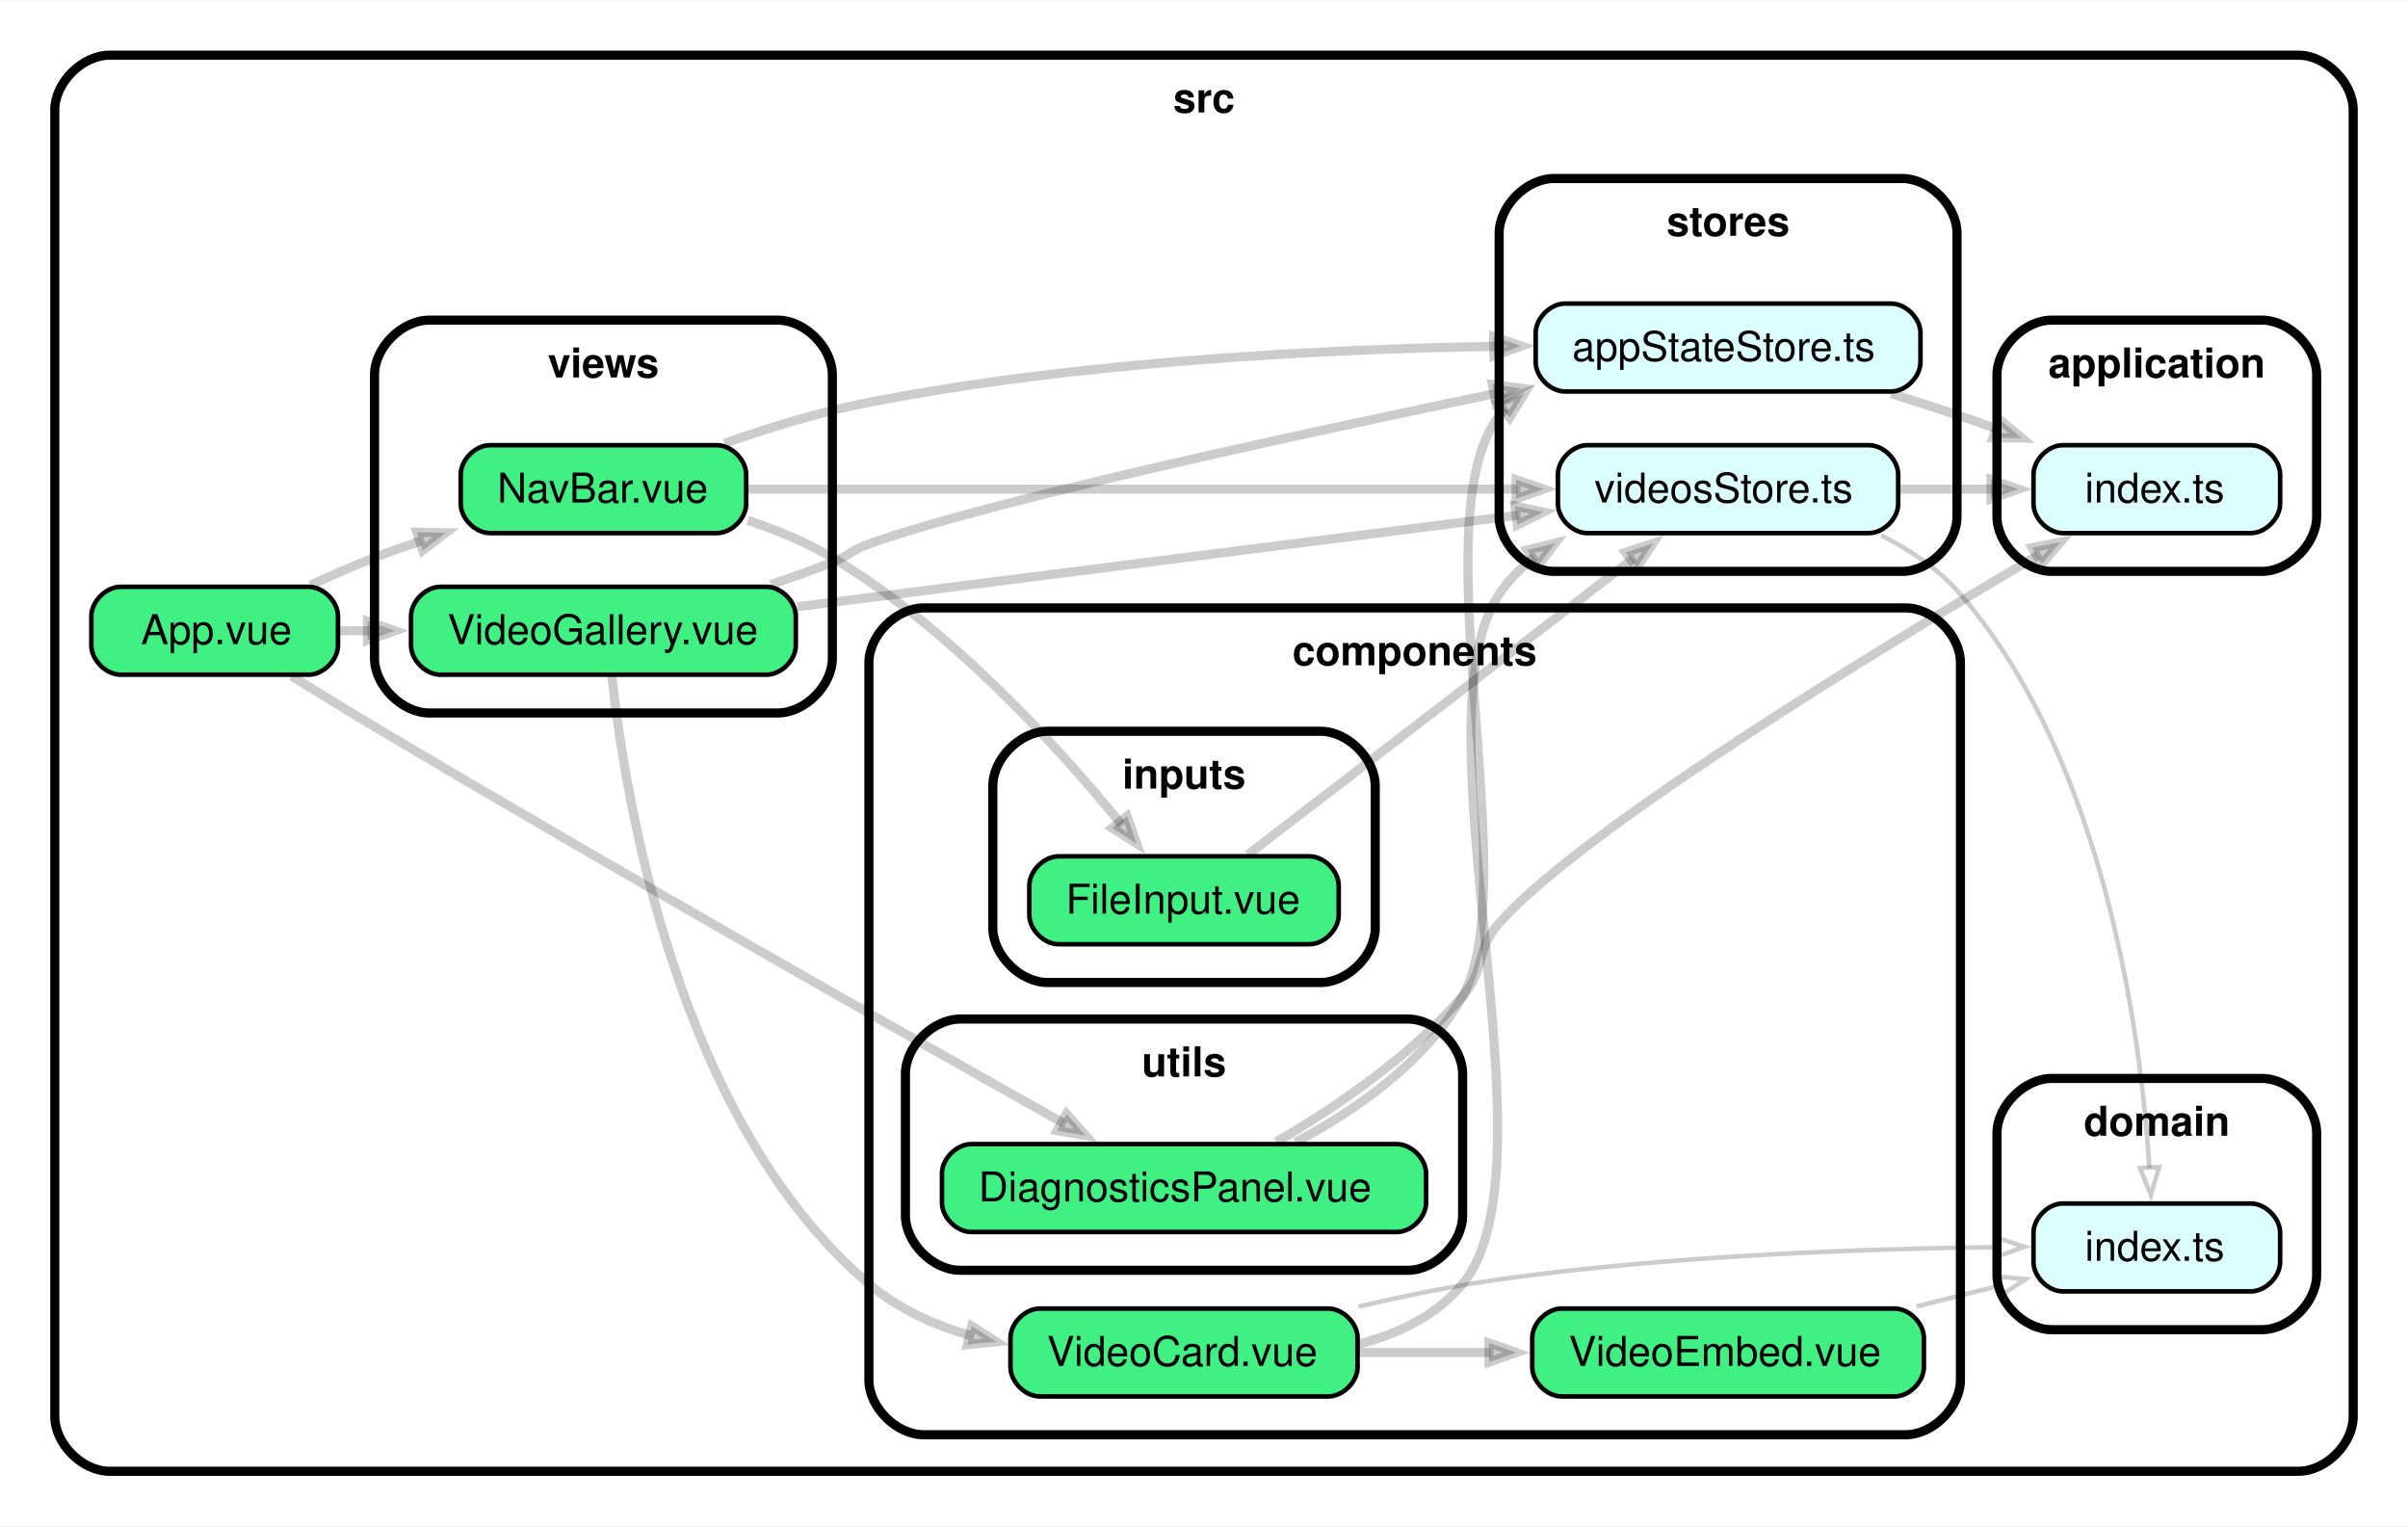
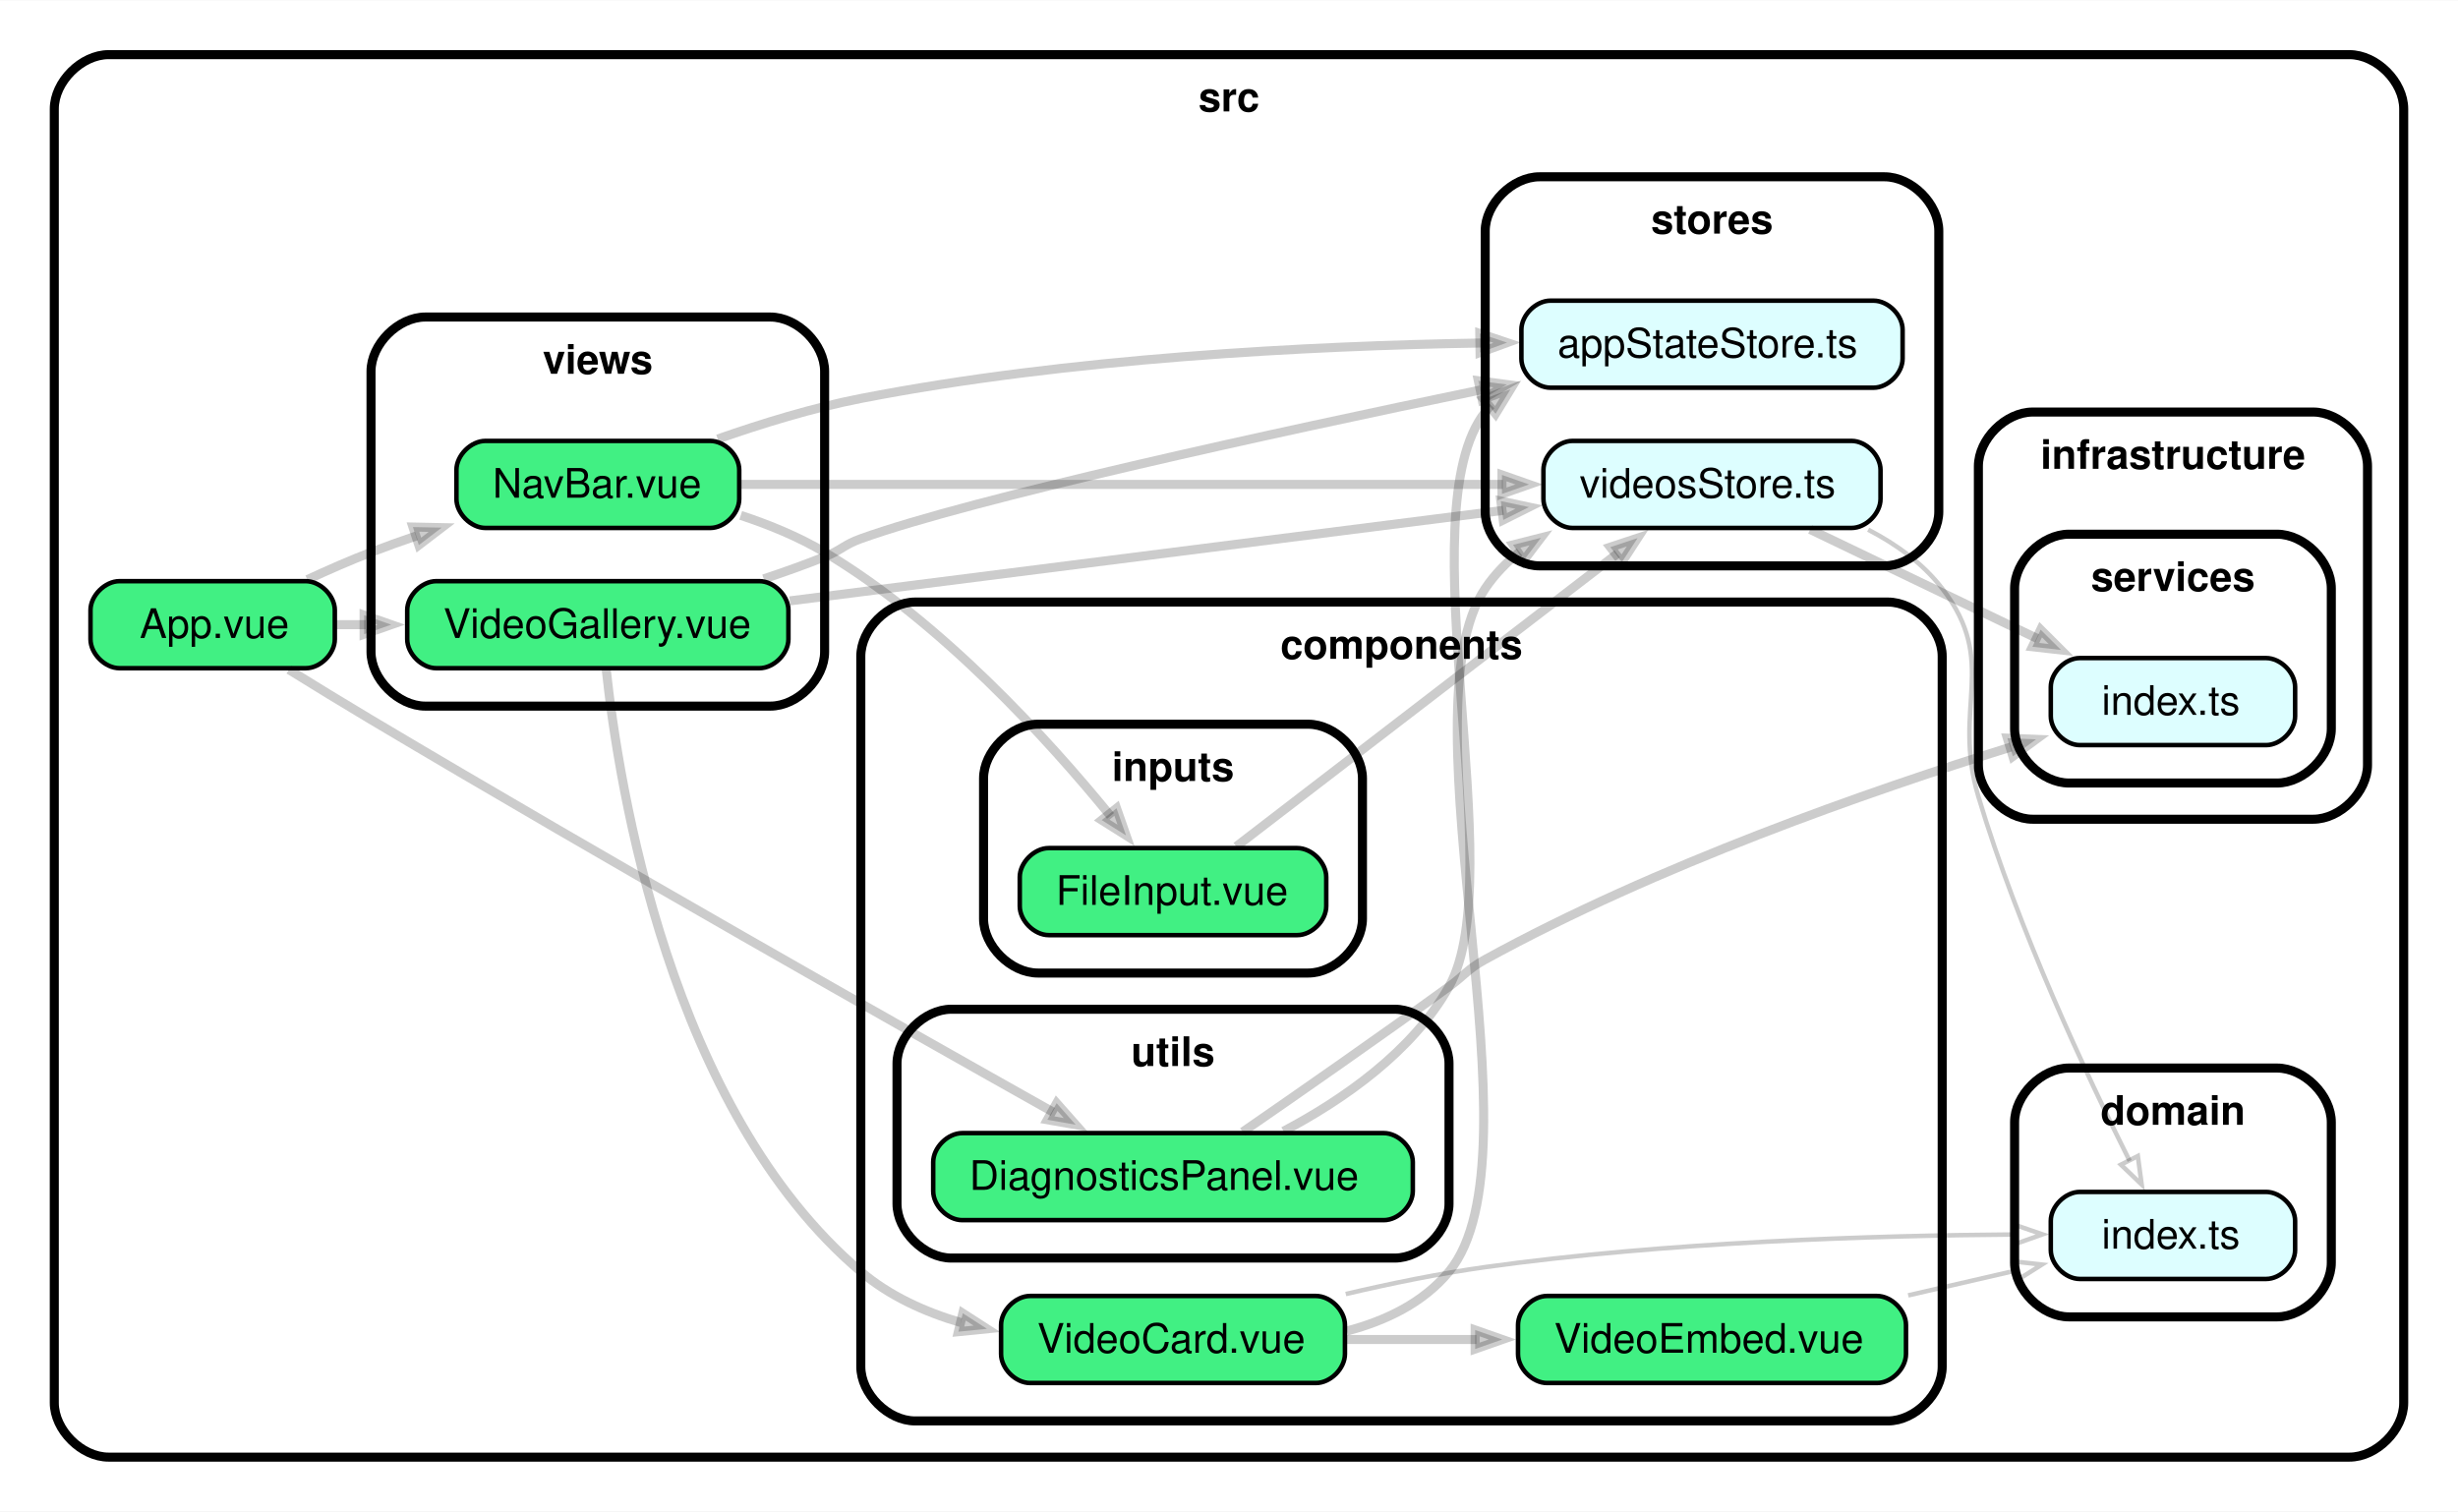
- <svg xmlns="http://www.w3.org/2000/svg" xmlns:xlink="http://www.w3.org/1999/xlink" width="527pt" height="334pt" viewBox="0.00 0.00 527.25 334.00">
+ <svg xmlns="http://www.w3.org/2000/svg" xmlns:xlink="http://www.w3.org/1999/xlink" width="543pt" height="334pt" viewBox="0.00 0.00 543.25 334.00">
  <g id="graph0" class="graph" transform="scale(1 1) rotate(0) translate(4 330)">
-     <polygon fill="white" stroke="none" points="-4,4 -4,-330 523.25,-330 523.25,4 -4,4" />
+     <polygon fill="white" stroke="none" points="-4,4 -4,-330 539.25,-330 539.25,4 -4,4" />
    <g id="clust1" class="cluster">
-       <path fill="#ffffff" stroke="black" stroke-width="2" d="M20,-8C20,-8 499.25,-8 499.25,-8 505.25,-8 511.25,-14 511.25,-20 511.25,-20 511.25,-306 511.25,-306 511.25,-312 505.25,-318 499.25,-318 499.25,-318 20,-318 20,-318 14,-318 8,-312 8,-306 8,-306 8,-20 8,-20 8,-14 14,-8 20,-8" />
-       <text text-anchor="middle" x="259.62" y="-305.45" font-family="Helvetica,sans-Serif" font-weight="bold" font-size="9.00">src</text>
+       <path fill="#ffffff" stroke="black" stroke-width="2" d="M20,-8C20,-8 515.25,-8 515.25,-8 521.25,-8 527.25,-14 527.25,-20 527.25,-20 527.25,-306 527.25,-306 527.25,-312 521.25,-318 515.25,-318 515.25,-318 20,-318 20,-318 14,-318 8,-312 8,-306 8,-306 8,-20 8,-20 8,-14 14,-8 20,-8" />
+       <text text-anchor="middle" x="267.62" y="-305.45" font-family="Helvetica,sans-Serif" font-weight="bold" font-size="9.00">src</text>
    </g>
    <g id="clust2" class="cluster">
-       <path fill="#ffffff" stroke="black" stroke-width="2" d="M445.25,-205C445.25,-205 491.25,-205 491.25,-205 497.25,-205 503.25,-211 503.25,-217 503.25,-217 503.25,-248 503.25,-248 503.25,-254 497.25,-260 491.25,-260 491.25,-260 445.25,-260 445.25,-260 439.25,-260 433.25,-254 433.25,-248 433.25,-248 433.25,-217 433.25,-217 433.25,-211 439.25,-205 445.25,-205" />
-       <text text-anchor="middle" x="468.25" y="-247.45" font-family="Helvetica,sans-Serif" font-weight="bold" font-size="9.00">application</text>
-     </g>
-     <g id="clust3" class="cluster">
      <path fill="#ffffff" stroke="black" stroke-width="2" d="M198.25,-16C198.25,-16 413.25,-16 413.25,-16 419.25,-16 425.25,-22 425.25,-28 425.25,-28 425.25,-185 425.25,-185 425.25,-191 419.25,-197 413.25,-197 413.25,-197 198.25,-197 198.25,-197 192.25,-197 186.25,-191 186.25,-185 186.25,-185 186.25,-28 186.25,-28 186.25,-22 192.25,-16 198.25,-16" />
      <text text-anchor="middle" x="305.75" y="-184.45" font-family="Helvetica,sans-Serif" font-weight="bold" font-size="9.00">components</text>
    </g>
-     <g id="clust4" class="cluster">
+     <g id="clust3" class="cluster">
      <path fill="#ffffff" stroke="black" stroke-width="2" d="M225.38,-115C225.38,-115 285.12,-115 285.12,-115 291.12,-115 297.12,-121 297.12,-127 297.12,-127 297.12,-158 297.12,-158 297.12,-164 291.12,-170 285.12,-170 285.12,-170 225.38,-170 225.38,-170 219.38,-170 213.38,-164 213.38,-158 213.38,-158 213.38,-127 213.38,-127 213.38,-121 219.38,-115 225.38,-115" />
      <text text-anchor="middle" x="255.25" y="-157.45" font-family="Helvetica,sans-Serif" font-weight="bold" font-size="9.00">inputs</text>
    </g>
-     <g id="clust5" class="cluster">
+     <g id="clust4" class="cluster">
      <path fill="#ffffff" stroke="black" stroke-width="2" d="M206.25,-52C206.25,-52 304.25,-52 304.25,-52 310.25,-52 316.25,-58 316.25,-64 316.25,-64 316.25,-95 316.25,-95 316.25,-101 310.25,-107 304.25,-107 304.25,-107 206.25,-107 206.25,-107 200.25,-107 194.25,-101 194.25,-95 194.25,-95 194.25,-64 194.25,-64 194.25,-58 200.25,-52 206.25,-52" />
      <text text-anchor="middle" x="255.25" y="-94.45" font-family="Helvetica,sans-Serif" font-weight="bold" font-size="9.00">utils</text>
    </g>
-     <g id="clust8" class="cluster">
+     <g id="clust5" class="cluster">
+       <path fill="#ffffff" stroke="black" stroke-width="2" d="M453.25,-39C453.25,-39 499.25,-39 499.25,-39 505.25,-39 511.25,-45 511.25,-51 511.25,-51 511.25,-82 511.25,-82 511.25,-88 505.25,-94 499.25,-94 499.25,-94 453.25,-94 453.25,-94 447.25,-94 441.25,-88 441.25,-82 441.25,-82 441.25,-51 441.25,-51 441.25,-45 447.25,-39 453.25,-39" />
+       <text text-anchor="middle" x="476.25" y="-81.45" font-family="Helvetica,sans-Serif" font-weight="bold" font-size="9.00">domain</text>
+     </g>
+     <g id="clust9" class="cluster">
      <path fill="#ffffff" stroke="black" stroke-width="2" d="M90,-174C90,-174 166.25,-174 166.25,-174 172.25,-174 178.25,-180 178.25,-186 178.25,-186 178.25,-248 178.25,-248 178.25,-254 172.25,-260 166.25,-260 166.25,-260 90,-260 90,-260 84,-260 78,-254 78,-248 78,-248 78,-186 78,-186 78,-180 84,-174 90,-174" />
      <text text-anchor="middle" x="128.12" y="-247.45" font-family="Helvetica,sans-Serif" font-weight="bold" font-size="9.00">views</text>
    </g>
    <g id="clust6" class="cluster">
-       <path fill="#ffffff" stroke="black" stroke-width="2" d="M445.25,-39C445.25,-39 491.25,-39 491.25,-39 497.25,-39 503.25,-45 503.25,-51 503.25,-51 503.25,-82 503.25,-82 503.25,-88 497.25,-94 491.25,-94 491.25,-94 445.25,-94 445.25,-94 439.25,-94 433.25,-88 433.25,-82 433.25,-82 433.25,-51 433.25,-51 433.25,-45 439.25,-39 445.25,-39" />
-       <text text-anchor="middle" x="468.25" y="-81.45" font-family="Helvetica,sans-Serif" font-weight="bold" font-size="9.00">domain</text>
+       <path fill="#ffffff" stroke="black" stroke-width="2" d="M445.25,-149C445.25,-149 507.25,-149 507.25,-149 513.25,-149 519.25,-155 519.25,-161 519.25,-161 519.25,-227 519.25,-227 519.25,-233 513.25,-239 507.25,-239 507.25,-239 445.25,-239 445.25,-239 439.25,-239 433.25,-233 433.25,-227 433.25,-227 433.25,-161 433.25,-161 433.25,-155 439.25,-149 445.25,-149" />
+       <text text-anchor="middle" x="476.25" y="-226.45" font-family="Helvetica,sans-Serif" font-weight="bold" font-size="9.00">infrastructure</text>
    </g>
    <g id="clust7" class="cluster">
+       <path fill="#ffffff" stroke="black" stroke-width="2" d="M453.25,-157C453.25,-157 499.25,-157 499.25,-157 505.25,-157 511.25,-163 511.25,-169 511.25,-169 511.25,-200 511.25,-200 511.25,-206 505.25,-212 499.25,-212 499.25,-212 453.25,-212 453.25,-212 447.25,-212 441.25,-206 441.25,-200 441.25,-200 441.25,-169 441.25,-169 441.25,-163 447.25,-157 453.25,-157" />
+       <text text-anchor="middle" x="476.25" y="-199.45" font-family="Helvetica,sans-Serif" font-weight="bold" font-size="9.00">services</text>
+     </g>
+     <g id="clust8" class="cluster">
      <path fill="#ffffff" stroke="black" stroke-width="2" d="M336.25,-205C336.25,-205 412.5,-205 412.5,-205 418.5,-205 424.5,-211 424.5,-217 424.5,-217 424.5,-279 424.5,-279 424.5,-285 418.5,-291 412.5,-291 412.5,-291 336.25,-291 336.25,-291 330.25,-291 324.25,-285 324.25,-279 324.25,-279 324.25,-217 324.25,-217 324.25,-211 330.25,-205 336.25,-205" />
      <text text-anchor="middle" x="374.38" y="-278.45" font-family="Helvetica,sans-Serif" font-weight="bold" font-size="9.00">stores</text>
    </g>
    <g id="node1" class="node">
      <g id="a_node1">
        <a xlink:href="src/App.vue" xlink:title="App.vue">
          <path fill="#41f083" stroke="black" d="M63.58,-201.62C63.58,-201.62 22.42,-201.62 22.42,-201.62 19.21,-201.62 16,-198.42 16,-195.21 16,-195.21 16,-188.79 16,-188.79 16,-185.58 19.21,-182.38 22.42,-182.38 22.42,-182.38 63.58,-182.38 63.58,-182.38 66.79,-182.38 70,-185.58 70,-188.79 70,-188.79 70,-195.21 70,-195.21 70,-198.42 66.79,-201.62 63.58,-201.62" />
          <text text-anchor="start" x="26.88" y="-189.07" font-family="Helvetica,sans-Serif" font-size="9.00">App.vue</text>
        </a>
      </g>
    </g>
    <g id="node2" class="node">
      <g id="a_node2">
        <a xlink:href="src/components/utils/DiagnosticsPanel.vue" xlink:title="DiagnosticsPanel.vue">
          <path fill="#41f083" stroke="black" d="M301.83,-79.62C301.83,-79.62 208.67,-79.62 208.67,-79.62 205.46,-79.62 202.25,-76.42 202.25,-73.21 202.25,-73.21 202.25,-66.79 202.25,-66.79 202.25,-63.58 205.46,-60.38 208.67,-60.38 208.67,-60.38 301.83,-60.38 301.83,-60.38 305.04,-60.38 308.25,-63.58 308.25,-66.79 308.25,-66.79 308.25,-73.21 308.25,-73.21 308.25,-76.42 305.04,-79.62 301.83,-79.62" />
          <text text-anchor="start" x="210.25" y="-67.08" font-family="Helvetica,sans-Serif" font-size="9.00">DiagnosticsPanel.vue</text>
        </a>
      </g>
    </g>
    <g id="edge1" class="edge">
      <path fill="none" stroke="#000000" stroke-width="2" stroke-opacity="0.2" d="M59.85,-182.06C65.55,-178.53 72.04,-174.55 78,-171 131.17,-139.36 194.24,-103.65 228.67,-84.31" />
      <polygon fill="#000000" fill-opacity="0.2" stroke="#000000" stroke-width="2" stroke-opacity="0.2" points="229.53,-86.23 233.74,-81.47 227.48,-82.57 229.53,-86.23" />
    </g>
    <g id="node3" class="node">
      <g id="a_node3">
        <a xlink:href="src/views/NavBar.vue" xlink:title="NavBar.vue">
          <path fill="#41f083" stroke="black" d="M152.96,-232.62C152.96,-232.62 103.29,-232.62 103.29,-232.62 100.08,-232.62 96.88,-229.42 96.88,-226.21 96.88,-226.21 96.88,-219.79 96.88,-219.79 96.88,-216.58 100.08,-213.38 103.29,-213.38 103.29,-213.38 152.96,-213.38 152.96,-213.38 156.17,-213.38 159.38,-216.58 159.38,-219.79 159.38,-219.79 159.38,-226.21 159.38,-226.21 159.38,-229.42 156.17,-232.62 152.96,-232.62" />
          <text text-anchor="start" x="104.88" y="-220.07" font-family="Helvetica,sans-Serif" font-size="9.00">NavBar.vue</text>
        </a>
      </g>
    </g>
    <g id="edge2" class="edge">
      <path fill="none" stroke="#000000" stroke-width="2" stroke-opacity="0.2" d="M63.93,-201.96C68.5,-204.08 73.37,-206.22 78,-208 81.23,-209.25 84.61,-210.46 88.02,-211.62" />
      <polygon fill="#000000" fill-opacity="0.2" stroke="#000000" stroke-width="2" stroke-opacity="0.2" points="87.26,-213.58 93.62,-213.45 88.57,-209.59 87.26,-213.58" />
    </g>
    <g id="node4" class="node">
      <g id="a_node4">
        <a xlink:href="src/views/VideoGallery.vue" xlink:title="VideoGallery.vue">
          <path fill="#41f083" stroke="black" d="M163.83,-201.62C163.83,-201.62 92.42,-201.62 92.42,-201.62 89.21,-201.62 86,-198.42 86,-195.21 86,-195.21 86,-188.79 86,-188.79 86,-185.58 89.21,-182.38 92.42,-182.38 92.42,-182.38 163.83,-182.38 163.83,-182.38 167.04,-182.38 170.25,-185.58 170.25,-188.79 170.25,-188.79 170.25,-195.21 170.25,-195.21 170.25,-198.42 167.04,-201.62 163.83,-201.62" />
          <text text-anchor="start" x="94" y="-189.07" font-family="Helvetica,sans-Serif" font-size="9.00">VideoGallery.vue</text>
        </a>
      </g>
    </g>
    <g id="edge3" class="edge">
      <path fill="none" stroke="#000000" stroke-width="2" stroke-opacity="0.2" d="M70.3,-192C72.42,-192 74.61,-192 76.83,-192" />
      <polygon fill="#000000" fill-opacity="0.2" stroke="#000000" stroke-width="2" stroke-opacity="0.2" points="76.47,-194.1 82.47,-192 76.47,-189.9 76.47,-194.1" />
    </g>
-     <g id="node5" class="node">
-       <g id="a_node5">
-         <a xlink:href="src/application/index.ts" xlink:title="index.ts">
-           <path fill="#ddfeff" stroke="black" d="M488.83,-232.62C488.83,-232.62 447.67,-232.62 447.67,-232.62 444.46,-232.62 441.25,-229.42 441.25,-226.21 441.25,-226.21 441.25,-219.79 441.25,-219.79 441.25,-216.58 444.46,-213.38 447.67,-213.38 447.67,-213.38 488.83,-213.38 488.83,-213.38 492.04,-213.38 495.25,-216.58 495.25,-219.79 495.25,-219.79 495.25,-226.21 495.25,-226.21 495.25,-229.42 492.04,-232.62 488.83,-232.62" />
-           <text text-anchor="start" x="452.5" y="-220.07" font-family="Helvetica,sans-Serif" font-size="9.00">index.ts</text>
+     <g id="node10" class="node">
+       <g id="a_node10">
+         <a xlink:href="src/infrastructure/services/index.ts" xlink:title="index.ts">
+           <path fill="#ddfeff" stroke="black" d="M496.83,-184.62C496.83,-184.62 455.67,-184.62 455.67,-184.62 452.46,-184.62 449.25,-181.42 449.25,-178.21 449.25,-178.21 449.25,-171.79 449.25,-171.79 449.25,-168.58 452.46,-165.38 455.67,-165.38 455.67,-165.38 496.83,-165.38 496.83,-165.38 500.04,-165.38 503.25,-168.58 503.25,-171.79 503.25,-171.79 503.25,-178.21 503.25,-178.21 503.25,-181.42 500.04,-184.62 496.83,-184.62" />
+           <text text-anchor="start" x="460.5" y="-172.07" font-family="Helvetica,sans-Serif" font-size="9.00">index.ts</text>
        </a>
      </g>
    </g>
    <g id="edge9" class="edge">
-       <path fill="none" stroke="#000000" stroke-width="2" stroke-opacity="0.2" d="M275.44,-80.08C288.25,-87.55 304.79,-98.71 316.25,-112 321.44,-118.02 318.98,-122.04 324.25,-128 342.1,-148.19 406.08,-187.25 442.12,-208.46" />
-       <polygon fill="#000000" fill-opacity="0.2" stroke="#000000" stroke-width="2" stroke-opacity="0.2" points="440.93,-210.2 447.17,-211.42 443.05,-206.57 440.93,-210.2" />
+       <path fill="none" stroke="#000000" stroke-width="2" stroke-opacity="0.2" d="M270.65,-79.88C282.86,-88.31 300.81,-100.81 316.25,-112 319.85,-114.61 320.35,-115.86 324.25,-118 362.08,-138.78 409.05,-155.18 440.46,-164.96" />
+       <polygon fill="#000000" fill-opacity="0.2" stroke="#000000" stroke-width="2" stroke-opacity="0.2" points="439.65,-166.91 446,-166.65 440.87,-162.89 439.65,-166.91" />
    </g>
    <g id="node11" class="node">
      <g id="a_node11">
        <a xlink:href="src/stores/appStateStore.ts" xlink:title="appStateStore.ts">
          <path fill="#ddfeff" stroke="black" d="M410.08,-263.62C410.08,-263.62 338.67,-263.62 338.67,-263.62 335.46,-263.62 332.25,-260.42 332.25,-257.21 332.25,-257.21 332.25,-250.79 332.25,-250.79 332.25,-247.58 335.46,-244.38 338.67,-244.38 338.67,-244.38 410.08,-244.38 410.08,-244.38 413.29,-244.38 416.5,-247.58 416.5,-250.79 416.5,-250.79 416.5,-257.21 416.5,-257.21 416.5,-260.42 413.29,-263.62 410.08,-263.62" />
          <text text-anchor="start" x="340.25" y="-251.07" font-family="Helvetica,sans-Serif" font-size="9.00">appStateStore.ts</text>
        </a>
      </g>
    </g>
    <g id="edge10" class="edge">
      <path fill="none" stroke="#000000" stroke-width="2" stroke-opacity="0.2" d="M279.67,-80.03C292.81,-86.98 308.16,-97.59 316.25,-112 330.09,-136.66 306.72,-216.81 324.25,-239 324.66,-239.52 325.1,-240.03 325.55,-240.52" />
      <polygon fill="#000000" fill-opacity="0.2" stroke="#000000" stroke-width="2" stroke-opacity="0.2" points="323.88,-241.87 329.85,-244.04 326.54,-238.62 323.88,-241.87" />
    </g>
-     <g id="node9" class="node">
-       <g id="a_node9">
+     <g id="node8" class="node">
+       <g id="a_node8">
        <a xlink:href="src/stores/videosStore.ts" xlink:title="videosStore.ts">
          <path fill="#ddfeff" stroke="black" d="M405.21,-232.62C405.21,-232.62 343.54,-232.62 343.54,-232.62 340.33,-232.62 337.12,-229.42 337.12,-226.21 337.12,-226.21 337.12,-219.79 337.12,-219.79 337.12,-216.58 340.33,-213.38 343.54,-213.38 343.54,-213.38 405.21,-213.38 405.21,-213.38 408.42,-213.38 411.62,-216.58 411.62,-219.79 411.62,-219.79 411.62,-226.21 411.62,-226.21 411.62,-229.42 408.42,-232.62 405.21,-232.62" />
          <text text-anchor="start" x="345.12" y="-220.07" font-family="Helvetica,sans-Serif" font-size="9.00">videosStore.ts</text>
        </a>
      </g>
    </g>
-     <g id="edge16" class="edge">
+     <g id="edge15" class="edge">
      <path fill="none" stroke="#000000" stroke-width="2" stroke-opacity="0.2" d="M159.57,-223C201.94,-223 279.03,-223 328.14,-223" />
      <polygon fill="#000000" fill-opacity="0.2" stroke="#000000" stroke-width="2" stroke-opacity="0.2" points="327.95,-225.1 333.95,-223 327.95,-220.9 327.95,-225.1" />
    </g>
-     <g id="node10" class="node">
-       <g id="a_node10">
+     <g id="node9" class="node">
+       <g id="a_node9">
        <a xlink:href="src/components/inputs/FileInput.vue" xlink:title="FileInput.vue">
          <path fill="#41f083" stroke="black" d="M282.71,-142.62C282.71,-142.62 227.79,-142.62 227.79,-142.62 224.58,-142.62 221.38,-139.42 221.38,-136.21 221.38,-136.21 221.38,-129.79 221.38,-129.79 221.38,-126.58 224.58,-123.38 227.79,-123.38 227.79,-123.38 282.71,-123.38 282.71,-123.38 285.92,-123.38 289.12,-126.58 289.12,-129.79 289.12,-129.79 289.12,-136.21 289.12,-136.21 289.12,-139.42 285.92,-142.62 282.71,-142.62" />
          <text text-anchor="start" x="229.38" y="-130.07" font-family="Helvetica,sans-Serif" font-size="9.00">FileInput.vue</text>
        </a>
      </g>
    </g>
-     <g id="edge14" class="edge">
+     <g id="edge13" class="edge">
      <path fill="none" stroke="#000000" stroke-width="2" stroke-opacity="0.2" d="M159.71,-216.16C166.09,-214.06 172.58,-211.38 178.25,-208 204.03,-192.63 227.59,-166.71 241.44,-149.73" />
      <polygon fill="#000000" fill-opacity="0.2" stroke="#000000" stroke-width="2" stroke-opacity="0.2" points="242.77,-151.42 244.87,-145.42 239.49,-148.81 242.77,-151.42" />
    </g>
-     <g id="edge15" class="edge">
+     <g id="edge14" class="edge">
      <path fill="none" stroke="#000000" stroke-width="2" stroke-opacity="0.2" d="M154.63,-233.04C164.37,-236.46 175.68,-239.94 186.25,-242 232.1,-250.94 285.34,-253.63 323.29,-254.26" />
      <polygon fill="#000000" fill-opacity="0.2" stroke="#000000" stroke-width="2" stroke-opacity="0.2" points="323.05,-256.36 329.08,-254.34 323.11,-252.16 323.05,-256.36" />
    </g>
-     <g id="node6" class="node">
-       <g id="a_node6">
+     <g id="node5" class="node">
+       <g id="a_node5">
        <a xlink:href="src/components/VideoCard.vue" xlink:title="VideoCard.vue">
          <path fill="#41f083" stroke="black" d="M286.83,-43.62C286.83,-43.62 223.67,-43.62 223.67,-43.62 220.46,-43.62 217.25,-40.42 217.25,-37.21 217.25,-37.21 217.25,-30.79 217.25,-30.79 217.25,-27.58 220.46,-24.38 223.67,-24.38 223.67,-24.38 286.83,-24.38 286.83,-24.38 290.04,-24.38 293.25,-27.58 293.25,-30.79 293.25,-30.79 293.25,-37.21 293.25,-37.21 293.25,-40.42 290.04,-43.62 286.83,-43.62" />
          <text text-anchor="start" x="225.25" y="-31.07" font-family="Helvetica,sans-Serif" font-size="9.00">VideoCard.vue</text>
        </a>
      </g>
    </g>
-     <g id="edge17" class="edge">
+     <g id="edge16" class="edge">
      <path fill="none" stroke="#000000" stroke-width="2" stroke-opacity="0.2" d="M129.97,-182.23C132.75,-156.21 144.06,-84.82 186.25,-49 192.54,-43.66 200.32,-40.1 208.34,-37.75" />
      <polygon fill="#000000" fill-opacity="0.2" stroke="#000000" stroke-width="2" stroke-opacity="0.2" points="208.79,-39.8 214.13,-36.36 207.81,-35.72 208.79,-39.8" />
    </g>
-     <g id="edge19" class="edge">
+     <g id="edge18" class="edge">
      <path fill="none" stroke="#000000" stroke-width="2" stroke-opacity="0.2" d="M170.56,-197.26C214.32,-202.81 283.12,-211.54 328.24,-217.27" />
      <polygon fill="#000000" fill-opacity="0.2" stroke="#000000" stroke-width="2" stroke-opacity="0.2" points="327.71,-219.32 333.93,-217.99 328.24,-215.15 327.71,-219.32" />
    </g>
-     <g id="edge18" class="edge">
+     <g id="edge17" class="edge">
      <path fill="none" stroke="#000000" stroke-width="2" stroke-opacity="0.2" d="M164.79,-202.12C169.36,-203.64 173.94,-205.28 178.25,-207 181.94,-208.47 182.51,-209.66 186.25,-211 211.08,-219.92 276.75,-234.25 323.26,-243.89" />
      <polygon fill="#000000" fill-opacity="0.2" stroke="#000000" stroke-width="2" stroke-opacity="0.2" points="322.73,-245.92 329.04,-245.08 323.58,-241.81 322.73,-245.92" />
    </g>
-     <g id="node7" class="node">
-       <g id="a_node7">
+     <g id="node6" class="node">
+       <g id="a_node6">
        <a xlink:href="src/components/VideoEmbed.vue" xlink:title="VideoEmbed.vue">
          <path fill="#41f083" stroke="black" d="M410.83,-43.62C410.83,-43.62 337.92,-43.62 337.92,-43.62 334.71,-43.62 331.5,-40.42 331.5,-37.21 331.5,-37.21 331.5,-30.79 331.5,-30.79 331.5,-27.58 334.71,-24.38 337.92,-24.38 337.92,-24.38 410.83,-24.38 410.83,-24.38 414.04,-24.38 417.25,-27.58 417.25,-30.79 417.25,-30.79 417.25,-37.21 417.25,-37.21 417.25,-40.42 414.04,-43.62 410.83,-43.62" />
          <text text-anchor="start" x="339.5" y="-31.07" font-family="Helvetica,sans-Serif" font-size="9.00">VideoEmbed.vue</text>
        </a>
      </g>
    </g>
    <g id="edge4" class="edge">
      <path fill="none" stroke="#000000" stroke-width="2" stroke-opacity="0.2" d="M293.63,-34C302.75,-34 312.67,-34 322.31,-34" />
      <polygon fill="#000000" fill-opacity="0.2" stroke="#000000" stroke-width="2" stroke-opacity="0.2" points="322.03,-36.1 328.03,-34 322.03,-31.9 322.03,-36.1" />
    </g>
-     <g id="node8" class="node">
-       <g id="a_node8">
+     <g id="node7" class="node">
+       <g id="a_node7">
        <a xlink:href="src/domain/index.ts" xlink:title="index.ts">
-           <path fill="#ddfeff" stroke="black" d="M488.83,-66.62C488.83,-66.62 447.67,-66.62 447.67,-66.62 444.46,-66.62 441.25,-63.42 441.25,-60.21 441.25,-60.21 441.25,-53.79 441.25,-53.79 441.25,-50.58 444.46,-47.38 447.67,-47.38 447.67,-47.38 488.83,-47.38 488.83,-47.38 492.04,-47.38 495.25,-50.58 495.25,-53.79 495.25,-53.79 495.25,-60.21 495.25,-60.21 495.25,-63.42 492.04,-66.62 488.83,-66.62" />
-           <text text-anchor="start" x="452.5" y="-54.08" font-family="Helvetica,sans-Serif" font-size="9.00">index.ts</text>
+           <path fill="#ddfeff" stroke="black" d="M496.83,-66.62C496.83,-66.62 455.67,-66.62 455.67,-66.62 452.46,-66.62 449.25,-63.42 449.25,-60.21 449.25,-60.21 449.25,-53.79 449.25,-53.79 449.25,-50.58 452.46,-47.38 455.67,-47.38 455.67,-47.38 496.83,-47.38 496.83,-47.38 500.04,-47.38 503.25,-50.58 503.25,-53.79 503.25,-53.79 503.25,-60.21 503.25,-60.21 503.25,-63.42 500.04,-66.62 496.83,-66.62" />
+           <text text-anchor="start" x="460.5" y="-54.08" font-family="Helvetica,sans-Serif" font-size="9.00">index.ts</text>
        </a>
      </g>
    </g>
    <g id="edge5" class="edge">
-       <path fill="none" stroke="#000000" stroke-opacity="0.2" d="M293.43,-44.04C303.37,-46.37 314.16,-48.58 324.25,-50 361.3,-55.22 404.23,-56.72 433.31,-57.07" />
-       <polygon fill="none" stroke="#000000" stroke-opacity="0.2" points="433.23,-59.17 439.24,-57.13 433.26,-54.97 433.23,-59.17" />
+       <path fill="none" stroke="#000000" stroke-opacity="0.2" d="M293.43,-44.05C303.37,-46.38 314.16,-48.59 324.25,-50 364.26,-55.59 410.76,-56.99 441.47,-57.21" />
+       <polygon fill="none" stroke="#000000" stroke-opacity="0.2" points="441.4,-59.31 447.41,-57.24 441.42,-55.11 441.4,-59.31" />
    </g>
    <g id="edge6" class="edge">
      <path fill="none" stroke="#000000" stroke-width="2" stroke-opacity="0.2" d="M293.65,-35.87C302.28,-38.13 310.58,-42.12 316.25,-49 337.62,-74.93 305.47,-172.13 324.25,-200 326.32,-203.08 328.92,-205.75 331.83,-208.07" />
      <polygon fill="#000000" fill-opacity="0.2" stroke="#000000" stroke-width="2" stroke-opacity="0.2" points="330.41,-209.65 336.57,-211.21 332.72,-206.14 330.41,-209.65" />
    </g>
    <g id="edge7" class="edge">
-       <path fill="none" stroke="#000000" stroke-opacity="0.2" d="M415.67,-44.09C421.71,-45.6 427.87,-47.14 433.75,-48.61" />
-       <polygon fill="none" stroke="#000000" stroke-opacity="0.2" points="433.2,-50.64 439.53,-50.06 434.22,-46.57 433.2,-50.64" />
+       <path fill="none" stroke="#000000" stroke-opacity="0.2" d="M417.73,-43.75C425.79,-45.61 434.12,-47.53 441.85,-49.31" />
+       <polygon fill="none" stroke="#000000" stroke-opacity="0.2" points="440.97,-51.26 447.29,-50.56 441.91,-47.17 440.97,-51.26" />
+     </g>
+     <g id="edge11" class="edge">
+       <path fill="none" stroke="#000000" stroke-opacity="0.2" d="M408.89,-213C415.13,-209.76 421.01,-205.52 425.25,-200 437.9,-183.55 427.31,-173.88 433.25,-154 442.01,-124.69 457.17,-92.42 466.68,-73.47" />
+       <polygon fill="none" stroke="#000000" stroke-opacity="0.2" points="468.49,-74.55 469.34,-68.25 464.75,-72.64 468.49,-74.55" />
    </g>
    <g id="edge12" class="edge">
-       <path fill="none" stroke="#000000" stroke-width="2" stroke-opacity="0.2" d="M411.95,-223C418.62,-223 425.57,-223 432.2,-223" />
-       <polygon fill="#000000" fill-opacity="0.2" stroke="#000000" stroke-width="2" stroke-opacity="0.2" points="431.96,-225.1 437.96,-223 431.96,-220.9 431.96,-225.1" />
-     </g>
-     <g id="edge13" class="edge">
-       <path fill="none" stroke="#000000" stroke-opacity="0.2" d="M407.91,-212.88C414.36,-209.63 420.58,-205.41 425.25,-200 456.93,-163.3 464.74,-103.71 466.64,-74.4" />
-       <polygon fill="none" stroke="#000000" stroke-opacity="0.2" points="468.74,-74.6 466.96,-68.5 464.54,-74.38 468.74,-74.6" />
+       <path fill="none" stroke="#000000" stroke-width="2" stroke-opacity="0.2" d="M396.07,-213.05C410.57,-206.09 430.15,-196.68 446.21,-188.96" />
+       <polygon fill="#000000" fill-opacity="0.2" stroke="#000000" stroke-width="2" stroke-opacity="0.2" points="447.01,-190.9 451.51,-186.41 445.19,-187.12 447.01,-190.9" />
    </g>
    <g id="edge8" class="edge">
      <path fill="none" stroke="#000000" stroke-width="2" stroke-opacity="0.2" d="M269.23,-142.98C289.64,-158.65 329.36,-189.18 353.41,-207.66" />
      <polygon fill="#000000" fill-opacity="0.2" stroke="#000000" stroke-width="2" stroke-opacity="0.2" points="351.9,-209.14 357.93,-211.14 354.46,-205.81 351.9,-209.14" />
    </g>
-     <g id="edge11" class="edge">
-       <path fill="none" stroke="#000000" stroke-width="2" stroke-opacity="0.2" d="M410.09,-243.91C415.19,-242.33 420.37,-240.66 425.25,-239 427.83,-238.12 430.48,-237.19 433.14,-236.23" />
-       <polygon fill="#000000" fill-opacity="0.2" stroke="#000000" stroke-width="2" stroke-opacity="0.2" points="433.85,-238.21 438.75,-234.16 432.39,-234.26 433.85,-238.21" />
-     </g>
  </g>
</svg>
